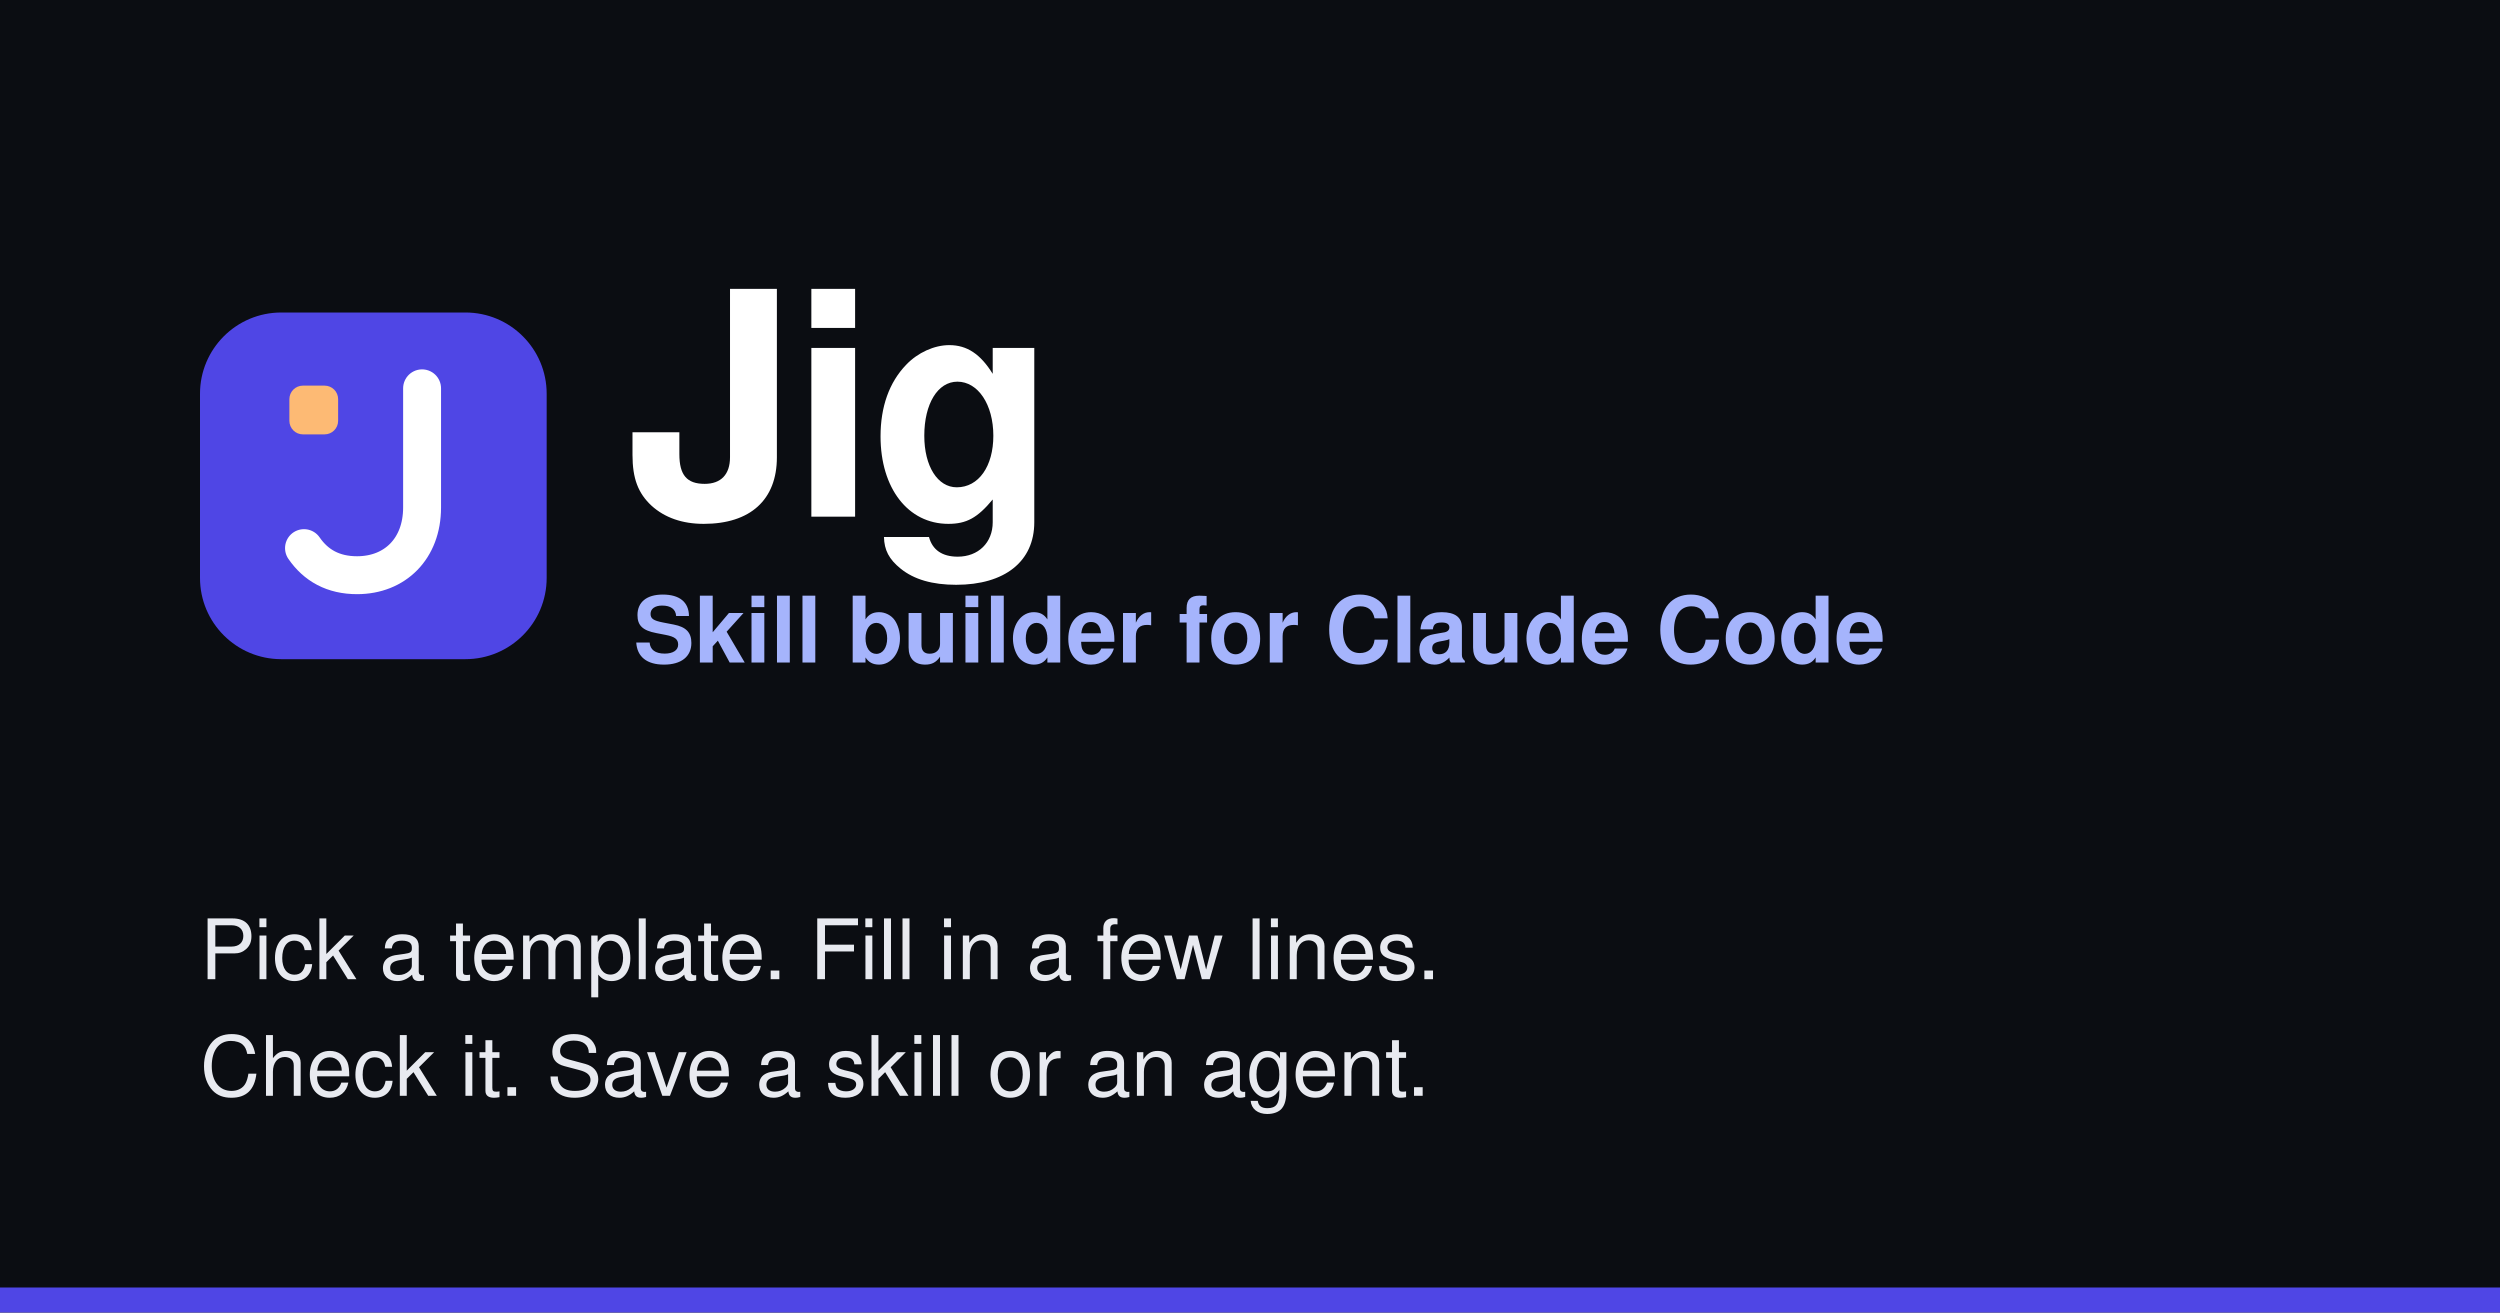
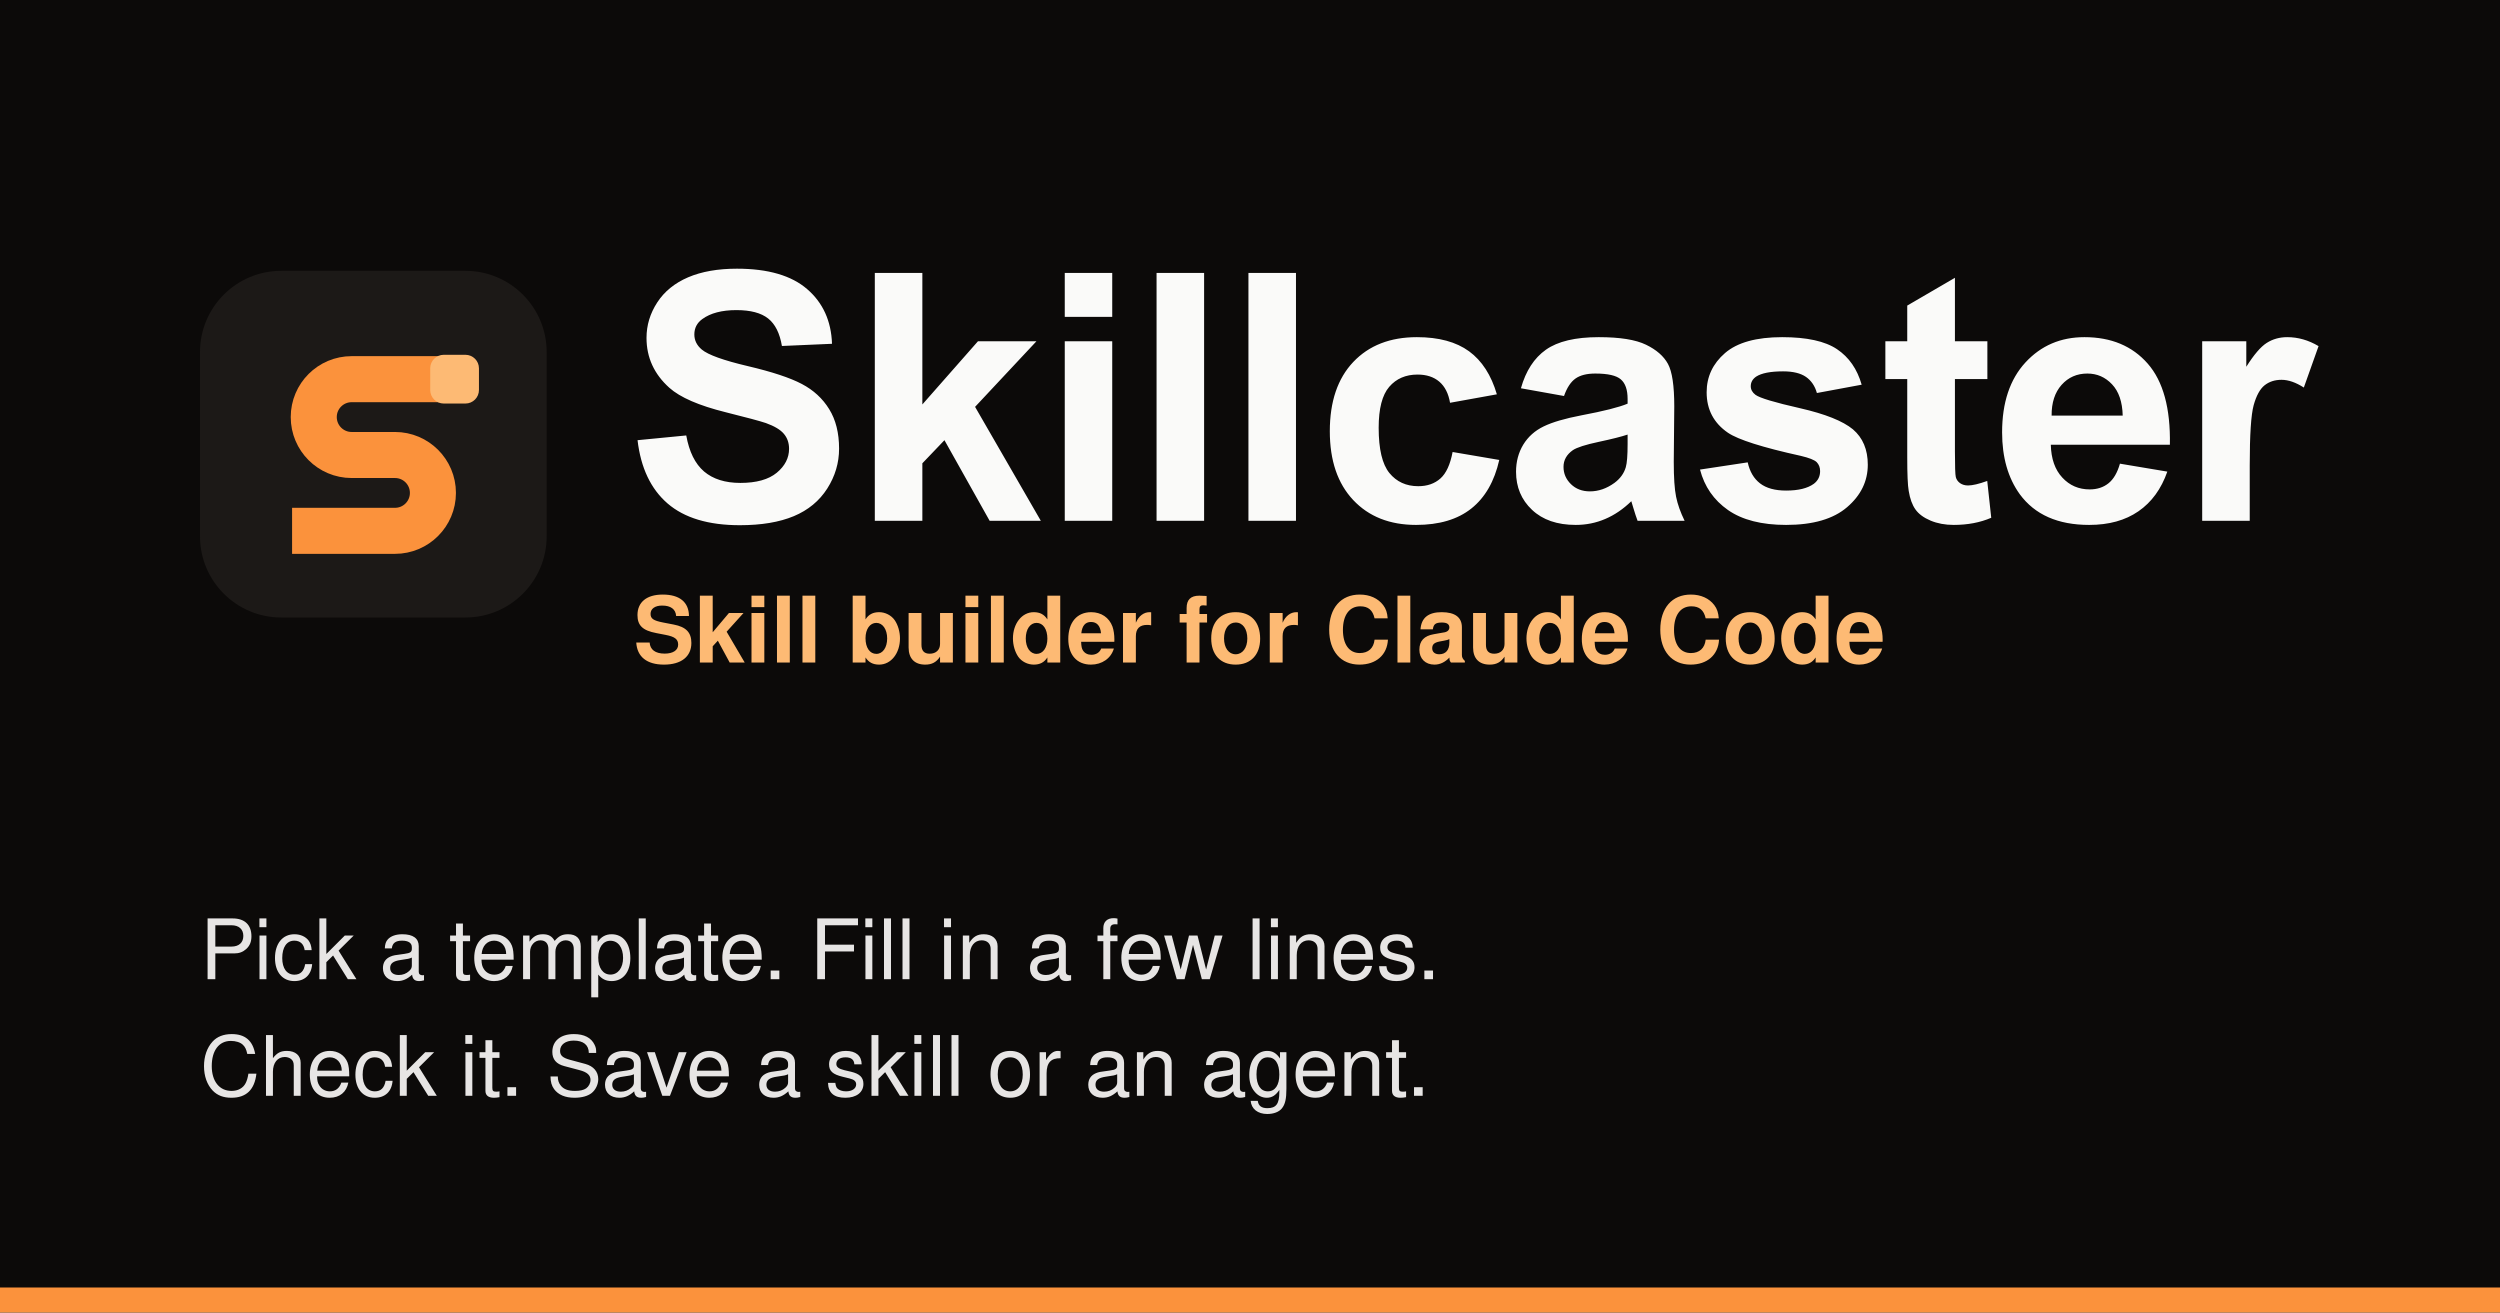
<svg xmlns="http://www.w3.org/2000/svg" viewBox="0 0 1200 630">
-   <rect width="1200" height="630" fill="#0b0d12" />
-   <rect x="0" y="618" width="1200" height="12" fill="#4f46e5" />
-   <g transform="translate(96 150) scale(2.6)">
-     <rect width="64" height="64" rx="15" fill="#4f46e5" />
-     <path d="M41 14v22c0 7.6-5 12.5-12 12.5-4.4 0-7.6-1.8-9.8-5" fill="none" stroke="#ffffff" stroke-width="7" stroke-linecap="round" stroke-linejoin="round" />
-     <rect x="16.5" y="13.5" width="9" height="9" rx="2.5" fill="#fdba74" />
+   <rect width="1200" height="630" fill="#0c0a09" />
+   <rect x="0" y="618" width="1200" height="12" fill="#fb923c" />
+   <g transform="translate(96 130) scale(2.6)">
+     <rect width="64" height="64" rx="15" fill="#1c1917" />
+     <path d="M47 20H28a7 7 0 0 0 0 14h8a7 7 0 0 1 0 14H17" fill="none" stroke="#fb923c" stroke-width="8.5" stroke-linejoin="round" />
+     <rect x="42.5" y="15.5" width="9" height="9" rx="2.5" fill="#fdba74" />
  </g>
-   <text x="300" y="248" font-family="Helvetica Neue, Helvetica, Arial, sans-serif" font-size="150" font-weight="800" fill="#ffffff" letter-spacing="-4">Jig</text>
-   <text x="304" y="318" font-family="Helvetica Neue, Helvetica, Arial, sans-serif" font-size="44" font-weight="600" fill="#a5b4fc">Skill builder for Claude Code</text>
-   <text x="96" y="470" font-family="Helvetica Neue, Helvetica, Arial, sans-serif" font-size="40" fill="#e8eaf0">Pick a template. Fill in a few lines.</text>
-   <text x="96" y="526" font-family="Helvetica Neue, Helvetica, Arial, sans-serif" font-size="40" fill="#e8eaf0">Check it. Save a skill or an agent.</text>
+   <path transform="translate(300 250) scale(3.5)" d="M1.72 -11.06 8.4 -11.71Q9 -8.35 10.84 -6.77Q12.69 -5.2 15.82 -5.2Q19.13 -5.2 20.82 -6.6Q22.5 -8 22.5 -9.88Q22.5 -11.09 21.79 -11.93Q21.08 -12.78 19.32 -13.41Q18.11 -13.82 13.82 -14.89Q8.3 -16.26 6.08 -18.25Q2.95 -21.06 2.95 -25.09Q2.95 -27.69 4.42 -29.95Q5.89 -32.21 8.66 -33.4Q11.43 -34.58 15.35 -34.58Q21.75 -34.58 24.99 -31.77Q28.23 -28.97 28.39 -24.28L21.52 -23.98Q21.08 -26.6 19.63 -27.75Q18.18 -28.9 15.28 -28.9Q12.29 -28.9 10.6 -27.67Q9.51 -26.88 9.51 -25.56Q9.51 -24.35 10.53 -23.49Q11.83 -22.4 16.84 -21.22Q21.85 -20.04 24.25 -18.77Q26.65 -17.51 28 -15.32Q29.36 -13.13 29.36 -9.9Q29.36 -6.98 27.74 -4.43Q26.11 -1.88 23.15 -0.64Q20.18 0.6 15.75 0.6Q9.3 0.6 5.84 -2.38Q2.39 -5.36 1.72 -11.06ZM34.26 0V-34H40.78V-15.96L48.41 -24.63H56.43L48.01 -15.63L57.03 0H50.01L43.81 -11.06L40.78 -7.89V0ZM60.31 -27.97V-34H66.82V-27.97ZM60.31 0V-24.63H66.82V0ZM72.9 0V-34H79.42V0ZM85.5 0V-34H92.02V0ZM119.57 -17.35 113.15 -16.19Q112.82 -18.11 111.67 -19.09Q110.53 -20.06 108.69 -20.06Q106.26 -20.06 104.81 -18.38Q103.36 -16.7 103.36 -12.76Q103.36 -8.37 104.83 -6.56Q106.31 -4.75 108.79 -4.75Q110.64 -4.75 111.83 -5.81Q113.01 -6.86 113.5 -9.44L119.9 -8.35Q118.9 -3.94 116.07 -1.69Q113.24 0.56 108.49 0.56Q103.08 0.56 99.87 -2.85Q96.66 -6.26 96.66 -12.29Q96.66 -18.39 99.88 -21.79Q103.11 -25.19 108.6 -25.19Q113.1 -25.19 115.76 -23.25Q118.41 -21.31 119.57 -17.35ZM128.78 -17.12 122.87 -18.18Q123.87 -21.75 126.3 -23.47Q128.74 -25.19 133.54 -25.19Q137.9 -25.19 140.03 -24.15Q142.16 -23.12 143.03 -21.53Q143.9 -19.95 143.9 -15.7L143.83 -8.09Q143.83 -4.85 144.15 -3.3Q144.46 -1.76 145.32 0H138.87Q138.62 -0.65 138.24 -1.92Q138.08 -2.5 138.01 -2.69Q136.34 -1.07 134.44 -0.26Q132.54 0.56 130.38 0.56Q126.58 0.56 124.39 -1.51Q122.2 -3.57 122.2 -6.73Q122.2 -8.81 123.19 -10.45Q124.19 -12.08 125.99 -12.95Q127.78 -13.82 131.17 -14.47Q135.74 -15.33 137.5 -16.07V-16.72Q137.5 -18.6 136.57 -19.4Q135.65 -20.2 133.07 -20.2Q131.33 -20.2 130.36 -19.52Q129.38 -18.83 128.78 -17.12ZM137.5 -11.83Q136.25 -11.41 133.54 -10.83Q130.82 -10.25 129.99 -9.69Q128.71 -8.79 128.71 -7.4Q128.71 -6.03 129.73 -5.03Q130.75 -4.04 132.33 -4.04Q134.09 -4.04 135.69 -5.2Q136.88 -6.08 137.25 -7.35Q137.5 -8.19 137.5 -10.53ZM147.43 -7.03 153.97 -8.02Q154.39 -6.12 155.66 -5.14Q156.94 -4.15 159.24 -4.15Q161.76 -4.15 163.04 -5.08Q163.9 -5.73 163.9 -6.82Q163.9 -7.56 163.43 -8.05Q162.95 -8.51 161.25 -8.91Q153.37 -10.65 151.26 -12.08Q148.34 -14.08 148.34 -17.63Q148.34 -20.83 150.86 -23.01Q153.39 -25.19 158.7 -25.19Q163.76 -25.19 166.22 -23.54Q168.68 -21.89 169.6 -18.67L163.46 -17.53Q163.06 -18.97 161.96 -19.74Q160.86 -20.5 158.82 -20.5Q156.24 -20.5 155.13 -19.78Q154.39 -19.27 154.39 -18.46Q154.39 -17.77 155.04 -17.28Q155.92 -16.63 161.13 -15.45Q166.33 -14.26 168.4 -12.55Q170.44 -10.81 170.44 -7.7Q170.44 -4.31 167.61 -1.88Q164.78 0.56 159.24 0.56Q154.2 0.56 151.27 -1.48Q148.34 -3.53 147.43 -7.03ZM186.84 -24.63V-19.44H182.39V-9.51Q182.39 -6.49 182.51 -6Q182.64 -5.5 183.09 -5.17Q183.55 -4.85 184.19 -4.85Q185.1 -4.85 186.82 -5.47L187.37 -0.42Q185.1 0.56 182.22 0.56Q180.46 0.56 179.05 -0.03Q177.63 -0.63 176.97 -1.57Q176.31 -2.5 176.05 -4.11Q175.85 -5.24 175.85 -8.7V-19.44H172.85V-24.63H175.85V-29.52L182.39 -33.33V-24.63ZM205.02 -7.84 211.52 -6.75Q210.27 -3.18 207.56 -1.31Q204.86 0.56 200.8 0.56Q194.38 0.56 191.29 -3.64Q188.86 -7 188.86 -12.13Q188.86 -18.25 192.06 -21.72Q195.26 -25.19 200.15 -25.19Q205.65 -25.19 208.83 -21.56Q212.01 -17.93 211.87 -10.44H195.54Q195.61 -7.54 197.12 -5.93Q198.62 -4.31 200.87 -4.31Q202.4 -4.31 203.45 -5.15Q204.49 -5.98 205.02 -7.84ZM205.4 -14.43Q205.33 -17.26 203.93 -18.73Q202.54 -20.2 200.55 -20.2Q198.41 -20.2 197.02 -18.65Q195.63 -17.09 195.65 -14.43ZM222.82 0H216.3V-24.63H222.35V-21.13Q223.91 -23.61 225.15 -24.4Q226.39 -25.19 227.96 -25.19Q230.19 -25.19 232.26 -23.96L230.24 -18.28Q228.59 -19.34 227.18 -19.34Q225.81 -19.34 224.86 -18.59Q223.91 -17.83 223.36 -15.86Q222.82 -13.89 222.82 -7.61Z" fill="#fafaf9" />
+   <text x="304" y="318" font-family="Helvetica Neue, Helvetica, Arial, sans-serif" font-size="44" font-weight="600" fill="#fdba74">Skill builder for Claude Code</text>
+   <text x="96" y="470" font-family="Helvetica Neue, Helvetica, Arial, sans-serif" font-size="40" fill="#e7e5e4">Pick a template. Fill in a few lines.</text>
+   <text x="96" y="526" font-family="Helvetica Neue, Helvetica, Arial, sans-serif" font-size="40" fill="#e7e5e4">Check it. Save a skill or an agent.</text>
</svg>
